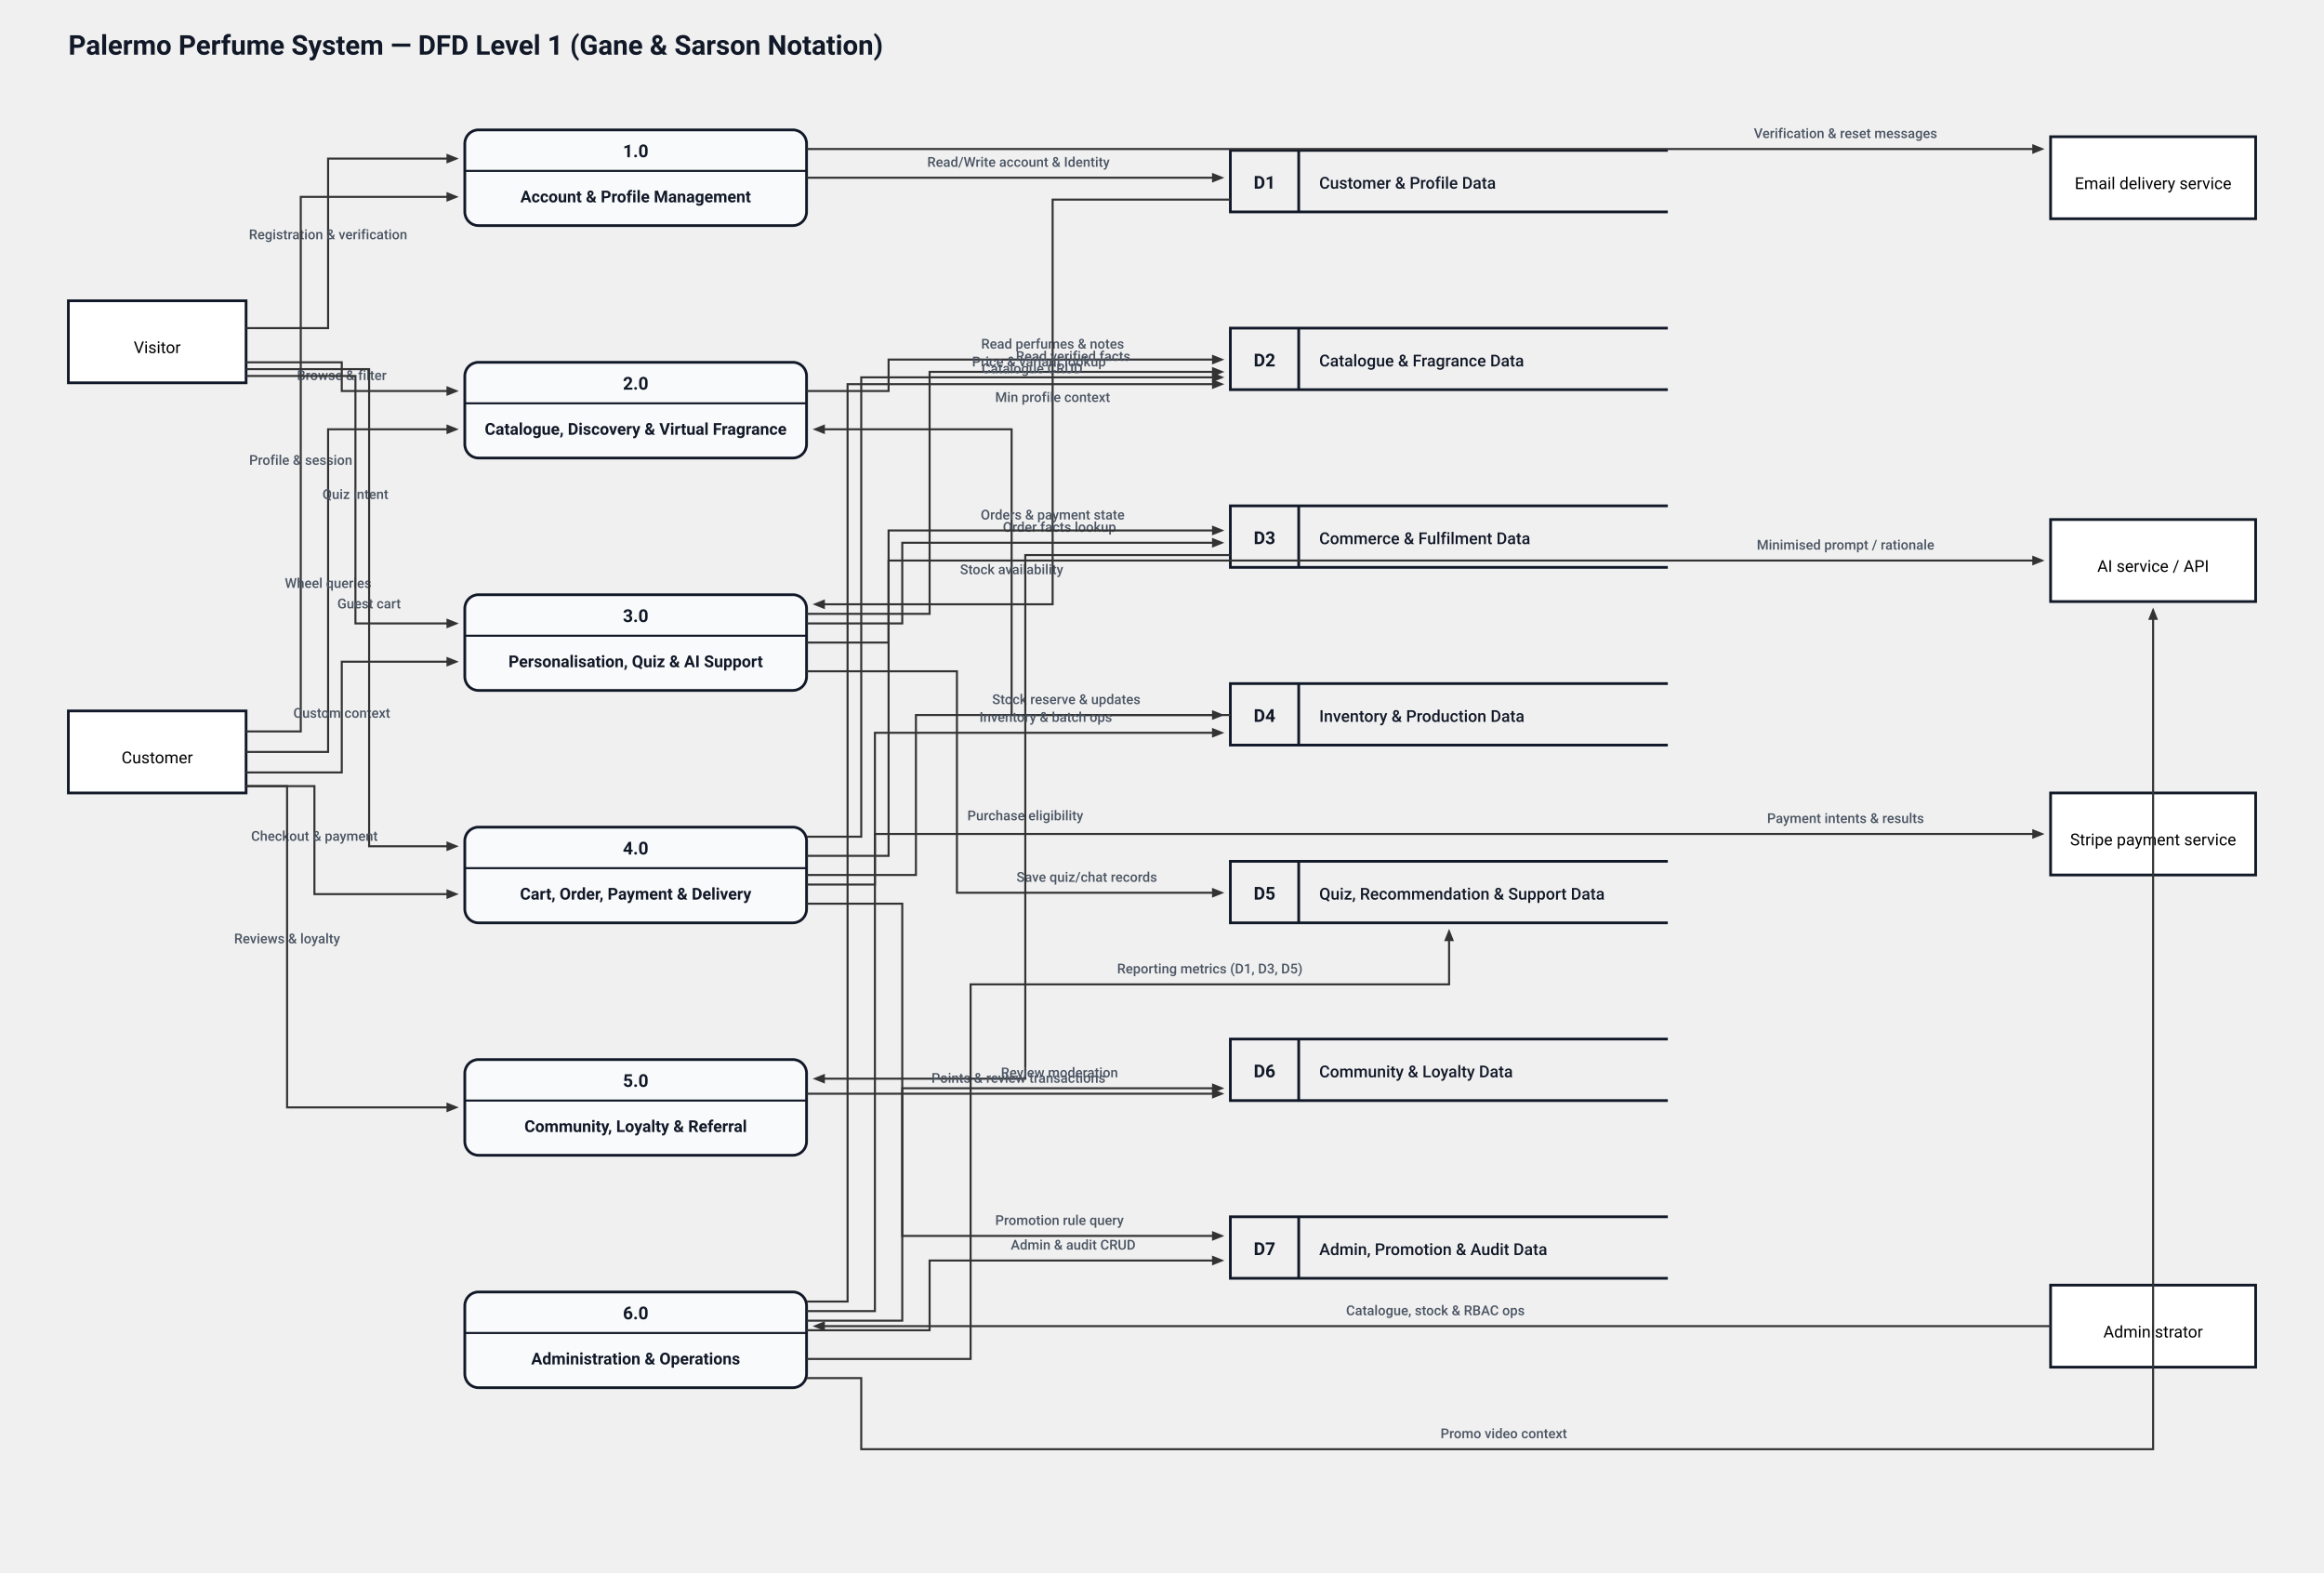
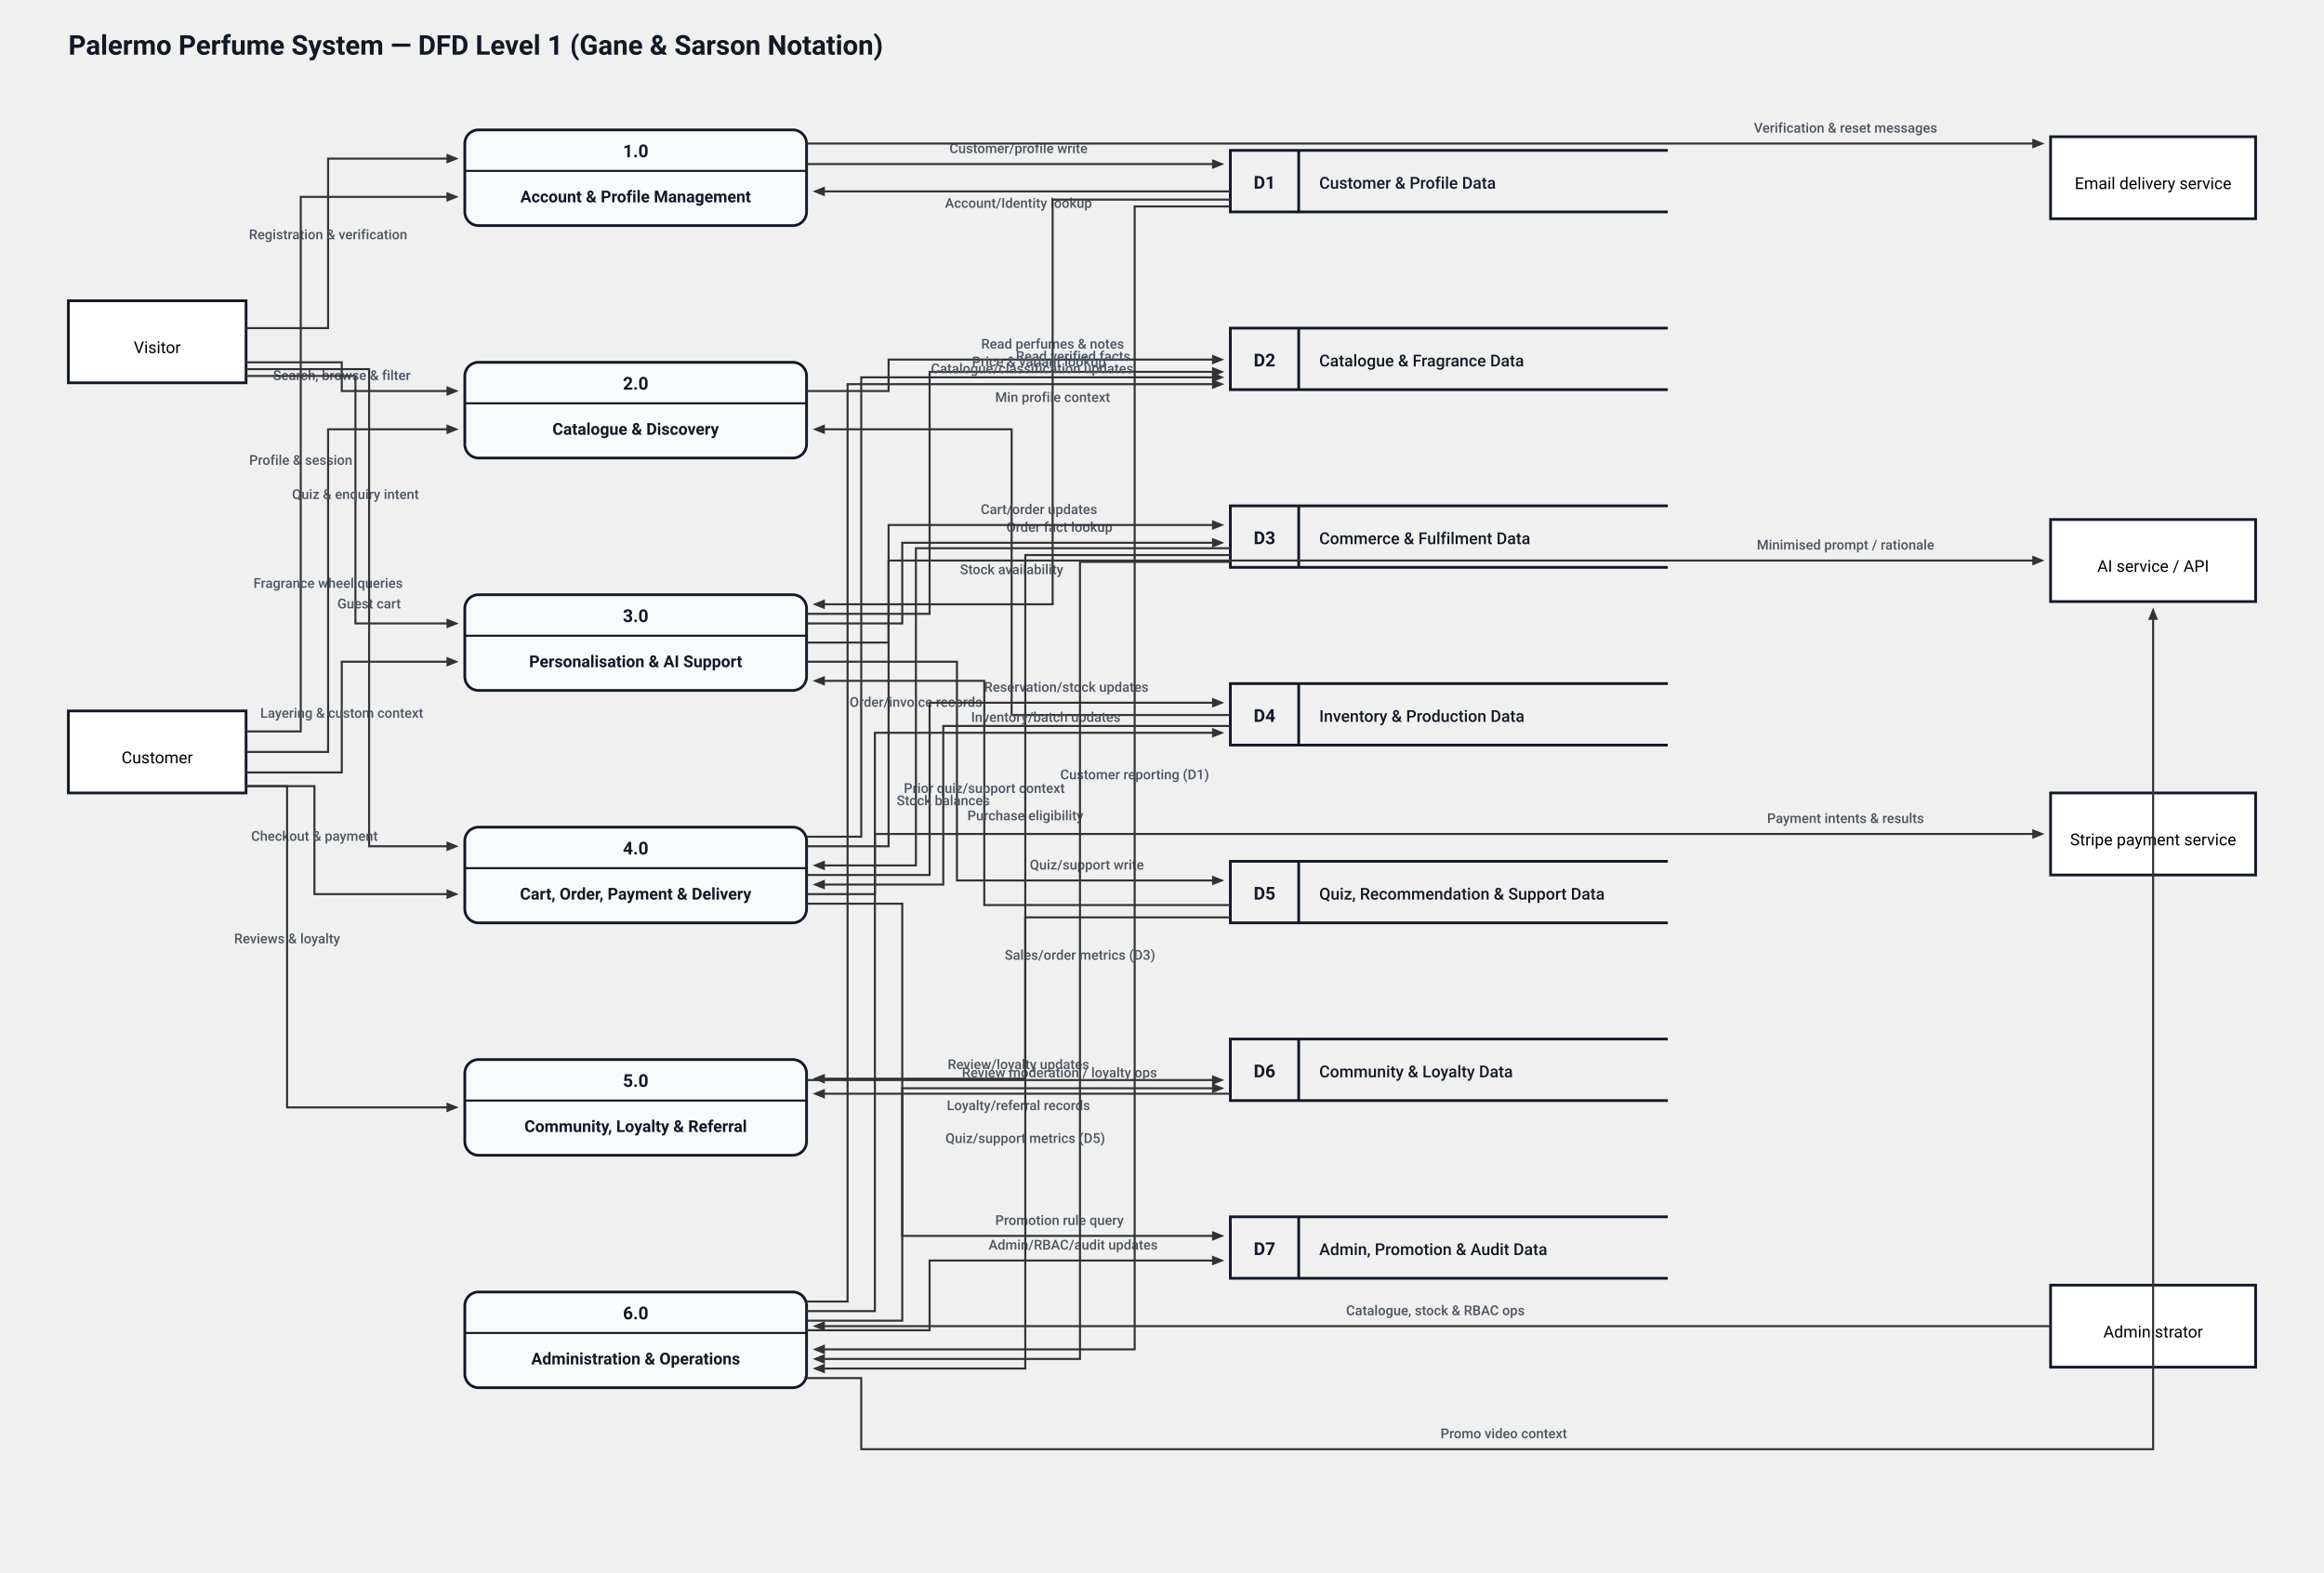
<svg xmlns="http://www.w3.org/2000/svg" viewBox="0 0 1700 1150" width="100%" height="100%" style="background-color: #ffffff; font-family: -apple-system, BlinkMacSystemFont, 'Segoe UI', Roboto, Helvetica, Arial, sans-serif;">
  <defs>
    <marker id="arrow" viewBox="0 0 10 10" refX="6" refY="5" markerWidth="6" markerHeight="6" orient="auto-start-reverse">
      <path d="M 0 1 L 10 5 L 0 9 z" fill="#333333" />
    </marker>
    <style>
      .entity { fill: #ffffff; stroke: #111827; stroke-width: 2; font-weight: bold; font-size: 14px; }
      .process-bg { fill: #f9fafb; stroke: #111827; stroke-width: 2; rx: 10; ry: 10; }
      .process-line { stroke: #111827; stroke-width: 1.5; }
      .process-num { font-size: 13px; font-weight: bold; fill: #111827; }
      .process-title { font-size: 12px; font-weight: 600; fill: #111827; }
      .datastore-line { stroke: #111827; stroke-width: 2; fill: none; }
      .datastore-id { font-weight: bold; font-size: 13px; fill: #111827; }
      .datastore-name { font-size: 12px; font-weight: 500; fill: #111827; }
      .flow-line { stroke: #333333; stroke-width: 1.5; fill: none; marker-end: url(#arrow); }
      .flow-text { font-size: 10px; fill: #4b5563; font-weight: 500; text-anchor: middle; }
    </style>
  </defs>
  <text x="50" y="40" font-size="20" font-weight="bold" fill="#111827">Palermo Perfume System — DFD Level 1 (Gane &amp; Sarson Notation)</text>
  <g id="entities">
    <rect x="50" y="220" width="130" height="60" class="entity" />
    <text x="115" y="255" text-anchor="middle" dominant-baseline="middle">Visitor</text>
    <rect x="50" y="520" width="130" height="60" class="entity" />
    <text x="115" y="555" text-anchor="middle" dominant-baseline="middle">Customer</text>
    <rect x="1500" y="100" width="150" height="60" class="entity" />
    <text x="1575" y="135" text-anchor="middle" dominant-baseline="middle">Email delivery service</text>
    <rect x="1500" y="380" width="150" height="60" class="entity" />
    <text x="1575" y="415" text-anchor="middle" dominant-baseline="middle">AI service / API</text>
    <rect x="1500" y="580" width="150" height="60" class="entity" />
    <text x="1575" y="615" text-anchor="middle" dominant-baseline="middle">Stripe payment service</text>
    <rect x="1500" y="940" width="150" height="60" class="entity" />
    <text x="1575" y="975" text-anchor="middle" dominant-baseline="middle">Administrator</text>
  </g>
  <g id="processes">
    <rect x="340" y="95" width="250" height="70" class="process-bg" />
    <line x1="340" y1="125" x2="590" y2="125" class="process-line" />
    <text x="465" y="115" text-anchor="middle" class="process-num">1.0</text>
    <text x="465" y="148" text-anchor="middle" class="process-title">Account &amp; Profile Management</text>
    <rect x="340" y="265" width="250" height="70" class="process-bg" />
    <line x1="340" y1="295" x2="590" y2="295" class="process-line" />
    <text x="465" y="285" text-anchor="middle" class="process-num">2.0</text>
-     <text x="465" y="318" text-anchor="middle" class="process-title">Catalogue, Discovery &amp; Virtual Fragrance</text>
+     <text x="465" y="318" text-anchor="middle" class="process-title">Catalogue &amp; Discovery</text>
    <rect x="340" y="435" width="250" height="70" class="process-bg" />
    <line x1="340" y1="465" x2="590" y2="465" class="process-line" />
    <text x="465" y="455" text-anchor="middle" class="process-num">3.0</text>
-     <text x="465" y="488" text-anchor="middle" class="process-title">Personalisation, Quiz &amp; AI Support</text>
+     <text x="465" y="488" text-anchor="middle" class="process-title">Personalisation &amp; AI Support</text>
    <rect x="340" y="605" width="250" height="70" class="process-bg" />
    <line x1="340" y1="635" x2="590" y2="635" class="process-line" />
    <text x="465" y="625" text-anchor="middle" class="process-num">4.0</text>
    <text x="465" y="658" text-anchor="middle" class="process-title">Cart, Order, Payment &amp; Delivery</text>
    <rect x="340" y="775" width="250" height="70" class="process-bg" />
    <line x1="340" y1="805" x2="590" y2="805" class="process-line" />
    <text x="465" y="795" text-anchor="middle" class="process-num">5.0</text>
    <text x="465" y="828" text-anchor="middle" class="process-title">Community, Loyalty &amp; Referral</text>
    <rect x="340" y="945" width="250" height="70" class="process-bg" />
    <line x1="340" y1="975" x2="590" y2="975" class="process-line" />
    <text x="465" y="965" text-anchor="middle" class="process-num">6.0</text>
    <text x="465" y="998" text-anchor="middle" class="process-title">Administration &amp; Operations</text>
  </g>
  <g id="datastores">
    <path d="M 1220 110 L 900 110 L 900 155 L 1220 155" class="datastore-line" />
    <line x1="950" y1="110" x2="950" y2="155" class="datastore-line" />
    <text x="925" y="138" text-anchor="middle" class="datastore-id">D1</text>
    <text x="965" y="138" class="datastore-name">Customer &amp; Profile Data</text>
    <path d="M 1220 240 L 900 240 L 900 285 L 1220 285" class="datastore-line" />
    <line x1="950" y1="240" x2="950" y2="285" class="datastore-line" />
    <text x="925" y="268" text-anchor="middle" class="datastore-id">D2</text>
    <text x="965" y="268" class="datastore-name">Catalogue &amp; Fragrance Data</text>
    <path d="M 1220 370 L 900 370 L 900 415 L 1220 415" class="datastore-line" />
    <line x1="950" y1="370" x2="950" y2="415" class="datastore-line" />
    <text x="925" y="398" text-anchor="middle" class="datastore-id">D3</text>
    <text x="965" y="398" class="datastore-name">Commerce &amp; Fulfilment Data</text>
    <path d="M 1220 500 L 900 500 L 900 545 L 1220 545" class="datastore-line" />
    <line x1="950" y1="500" x2="950" y2="545" class="datastore-line" />
    <text x="925" y="528" text-anchor="middle" class="datastore-id">D4</text>
    <text x="965" y="528" class="datastore-name">Inventory &amp; Production Data</text>
    <path d="M 1220 630 L 900 630 L 900 675 L 1220 675" class="datastore-line" />
    <line x1="950" y1="630" x2="950" y2="675" class="datastore-line" />
    <text x="925" y="658" text-anchor="middle" class="datastore-id">D5</text>
    <text x="965" y="658" class="datastore-name">Quiz, Recommendation &amp; Support Data</text>
    <path d="M 1220 760 L 900 760 L 900 805 L 1220 805" class="datastore-line" />
    <line x1="950" y1="760" x2="950" y2="805" class="datastore-line" />
    <text x="925" y="788" text-anchor="middle" class="datastore-id">D6</text>
    <text x="965" y="788" class="datastore-name">Community &amp; Loyalty Data</text>
    <path d="M 1220 890 L 900 890 L 900 935 L 1220 935" class="datastore-line" />
    <line x1="950" y1="890" x2="950" y2="935" class="datastore-line" />
    <text x="925" y="918" text-anchor="middle" class="datastore-id">D7</text>
    <text x="965" y="918" class="datastore-name">Admin, Promotion &amp; Audit Data</text>
  </g>
  <g id="connectors">
    <path d="M 180 240 L 240 240 L 240 116 L 332 116" class="flow-line" />
    <text x="240" y="175" class="flow-text">Registration &amp; verification</text>
    <path d="M 180 535 L 220 535 L 220 144 L 332 144" class="flow-line" />
    <text x="220" y="340" class="flow-text">Profile &amp; session</text>
-     <path d="M 590 130 L 892 130" class="flow-line" />
-     <text x="745" y="122" class="flow-text">Read/Write account &amp; Identity</text>
-     <path d="M 590 109 L 1492 109" class="flow-line" />
-     <text x="1350" y="101" class="flow-text">Verification &amp; reset messages</text>
+     <path d="M 590 120 L 892 120" class="flow-line" />
+     <text x="745" y="112" class="flow-text">Customer/profile write</text>
+     <path d="M 900 140 L 598 140" class="flow-line" />
+     <text x="745" y="152" class="flow-text">Account/Identity lookup</text>
+     <path d="M 590 105 L 1492 105" class="flow-line" />
+     <text x="1350" y="97" class="flow-text">Verification &amp; reset messages</text>
    <path d="M 180 265 L 250 265 L 250 286 L 332 286" class="flow-line" />
-     <text x="250" y="278" class="flow-text">Browse &amp; filter</text>
+     <text x="250" y="278" class="flow-text">Search, browse &amp; filter</text>
    <path d="M 180 550 L 240 550 L 240 314 L 332 314" class="flow-line" />
-     <text x="240" y="430" class="flow-text">Wheel queries</text>
+     <text x="240" y="430" class="flow-text">Fragrance wheel queries</text>
    <path d="M 590 286 L 650 286 L 650 263 L 892 263" class="flow-line" />
    <text x="770" y="255" class="flow-text">Read perfumes &amp; notes</text>
    <path d="M 900 523 L 740 523 L 740 314 L 598 314" class="flow-line" />
    <text x="740" y="420" class="flow-text">Stock availability</text>
    <path d="M 180 275 L 260 275 L 260 456 L 332 456" class="flow-line" />
-     <text x="260" y="365" class="flow-text">Quiz intent</text>
+     <text x="260" y="365" class="flow-text">Quiz &amp; enquiry intent</text>
    <path d="M 180 565 L 250 565 L 250 484 L 332 484" class="flow-line" />
-     <text x="250" y="525" class="flow-text">Custom context</text>
+     <text x="250" y="525" class="flow-text">Layering &amp; custom context</text>
    <path d="M 900 146 L 770 146 L 770 442 L 598 442" class="flow-line" />
    <text x="770" y="294" class="flow-text">Min profile context</text>
    <path d="M 590 449 L 680 449 L 680 272 L 892 272" class="flow-line" />
    <text x="785" y="264" class="flow-text">Read verified facts</text>
    <path d="M 590 456 L 660 456 L 660 397 L 892 397" class="flow-line" />
-     <text x="775" y="389" class="flow-text">Order facts lookup</text>
-     <path d="M 590 491 L 700 491 L 700 653 L 892 653" class="flow-line" />
-     <text x="795" y="645" class="flow-text">Save quiz/chat records</text>
+     <text x="775" y="389" class="flow-text">Order fact lookup</text>
+     <path d="M 590 484 L 700 484 L 700 644 L 892 644" class="flow-line" />
+     <text x="795" y="636" class="flow-text">Quiz/support write</text>
+     <path d="M 900 662 L 720 662 L 720 498 L 598 498" class="flow-line" />
+     <text x="720" y="580" class="flow-text">Prior quiz/support context</text>
    <path d="M 590 470 L 650 470 L 650 410 L 1492 410" class="flow-line" />
    <text x="1350" y="402" class="flow-text">Minimised prompt / rationale</text>
    <path d="M 180 270 L 270 270 L 270 619 L 332 619" class="flow-line" />
    <text x="270" y="445" class="flow-text">Guest cart</text>
    <path d="M 180 575 L 230 575 L 230 654 L 332 654" class="flow-line" />
    <text x="230" y="615" class="flow-text">Checkout &amp; payment</text>
    <path d="M 590 612 L 630 612 L 630 276 L 892 276" class="flow-line" />
    <text x="760" y="268" class="flow-text">Price &amp; variant lookup</text>
-     <path d="M 590 626 L 650 626 L 650 388 L 892 388" class="flow-line" />
-     <text x="770" y="380" class="flow-text">Orders &amp; payment state</text>
-     <path d="M 590 640 L 670 640 L 670 523 L 892 523" class="flow-line" />
-     <text x="780" y="515" class="flow-text">Stock reserve &amp; updates</text>
+     <path d="M 590 619 L 650 619 L 650 384 L 892 384" class="flow-line" />
+     <text x="760" y="376" class="flow-text">Cart/order updates</text>
+     <path d="M 900 401 L 670 401 L 670 633 L 598 633" class="flow-line" />
+     <text x="670" y="517" class="flow-text">Order/invoice records</text>
+     <path d="M 590 640 L 680 640 L 680 514 L 892 514" class="flow-line" />
+     <text x="780" y="506" class="flow-text">Reservation/stock updates</text>
+     <path d="M 900 531 L 690 531 L 690 647 L 598 647" class="flow-line" />
+     <text x="690" y="589" class="flow-text">Stock balances</text>
    <path d="M 590 661 L 660 661 L 660 904 L 892 904" class="flow-line" />
    <text x="775" y="896" class="flow-text">Promotion rule query</text>
-     <path d="M 590 647 L 640 647 L 640 610 L 1492 610" class="flow-line" />
+     <path d="M 590 654 L 640 654 L 640 610 L 1492 610" class="flow-line" />
    <text x="1350" y="602" class="flow-text">Payment intents &amp; results</text>
    <path d="M 180 575 L 210 575 L 210 810 L 332 810" class="flow-line" />
    <text x="210" y="690" class="flow-text">Reviews &amp; loyalty</text>
    <path d="M 900 406 L 750 406 L 750 789 L 598 789" class="flow-line" />
    <text x="750" y="600" class="flow-text">Purchase eligibility</text>
-     <path d="M 590 800 L 892 800" class="flow-line" />
-     <text x="745" y="792" class="flow-text">Points &amp; review transactions</text>
+     <path d="M 590 790 L 892 790" class="flow-line" />
+     <text x="745" y="782" class="flow-text">Review/loyalty updates</text>
+     <path d="M 900 800 L 598 800" class="flow-line" />
+     <text x="745" y="812" class="flow-text">Loyalty/referral records</text>
+     <mxCell id="f6_admin" value="Catalogue, stock &amp; RBAC ops" />
    <path d="M 1500 970 L 598 970" class="flow-line" />
    <text x="1050" y="962" class="flow-text">Catalogue, stock &amp; RBAC ops</text>
    <path d="M 590 952 L 620 952 L 620 281 L 892 281" class="flow-line" />
-     <text x="755" y="273" class="flow-text">Catalogue CRUD</text>
+     <text x="755" y="273" class="flow-text">Catalogue/classification updates</text>
    <path d="M 590 959 L 640 959 L 640 536 L 892 536" class="flow-line" />
-     <text x="765" y="528" class="flow-text">Inventory &amp; batch ops</text>
+     <text x="765" y="528" class="flow-text">Inventory/batch updates</text>
    <path d="M 590 966 L 660 966 L 660 796 L 892 796" class="flow-line" />
-     <text x="775" y="788" class="flow-text">Review moderation</text>
+     <text x="775" y="788" class="flow-text">Review moderation / loyalty ops</text>
    <path d="M 590 973 L 680 973 L 680 922 L 892 922" class="flow-line" />
-     <text x="785" y="914" class="flow-text">Admin &amp; audit CRUD</text>
-     <path d="M 590 994 L 710 994 L 710 720 L 1060 720 L 1060 683" class="flow-line" />
-     <text x="885" y="712" class="flow-text">Reporting metrics (D1, D3, D5)</text>
+     <text x="785" y="914" class="flow-text">Admin/RBAC/audit updates</text>
+     <path d="M 900 151 L 830 151 L 830 987 L 598 987" class="flow-line" />
+     <text x="830" y="570" class="flow-text">Customer reporting (D1)</text>
+     <path d="M 900 411 L 790 411 L 790 994 L 598 994" class="flow-line" />
+     <text x="790" y="702" class="flow-text">Sales/order metrics (D3)</text>
+     <path d="M 900 671 L 750 671 L 750 1001 L 598 1001" class="flow-line" />
+     <text x="750" y="836" class="flow-text">Quiz/support metrics (D5)</text>
    <path d="M 590 1008 L 630 1008 L 630 1060 L 1575 1060 L 1575 448" class="flow-line" />
    <text x="1100" y="1052" class="flow-text">Promo video context</text>
  </g>
</svg>
